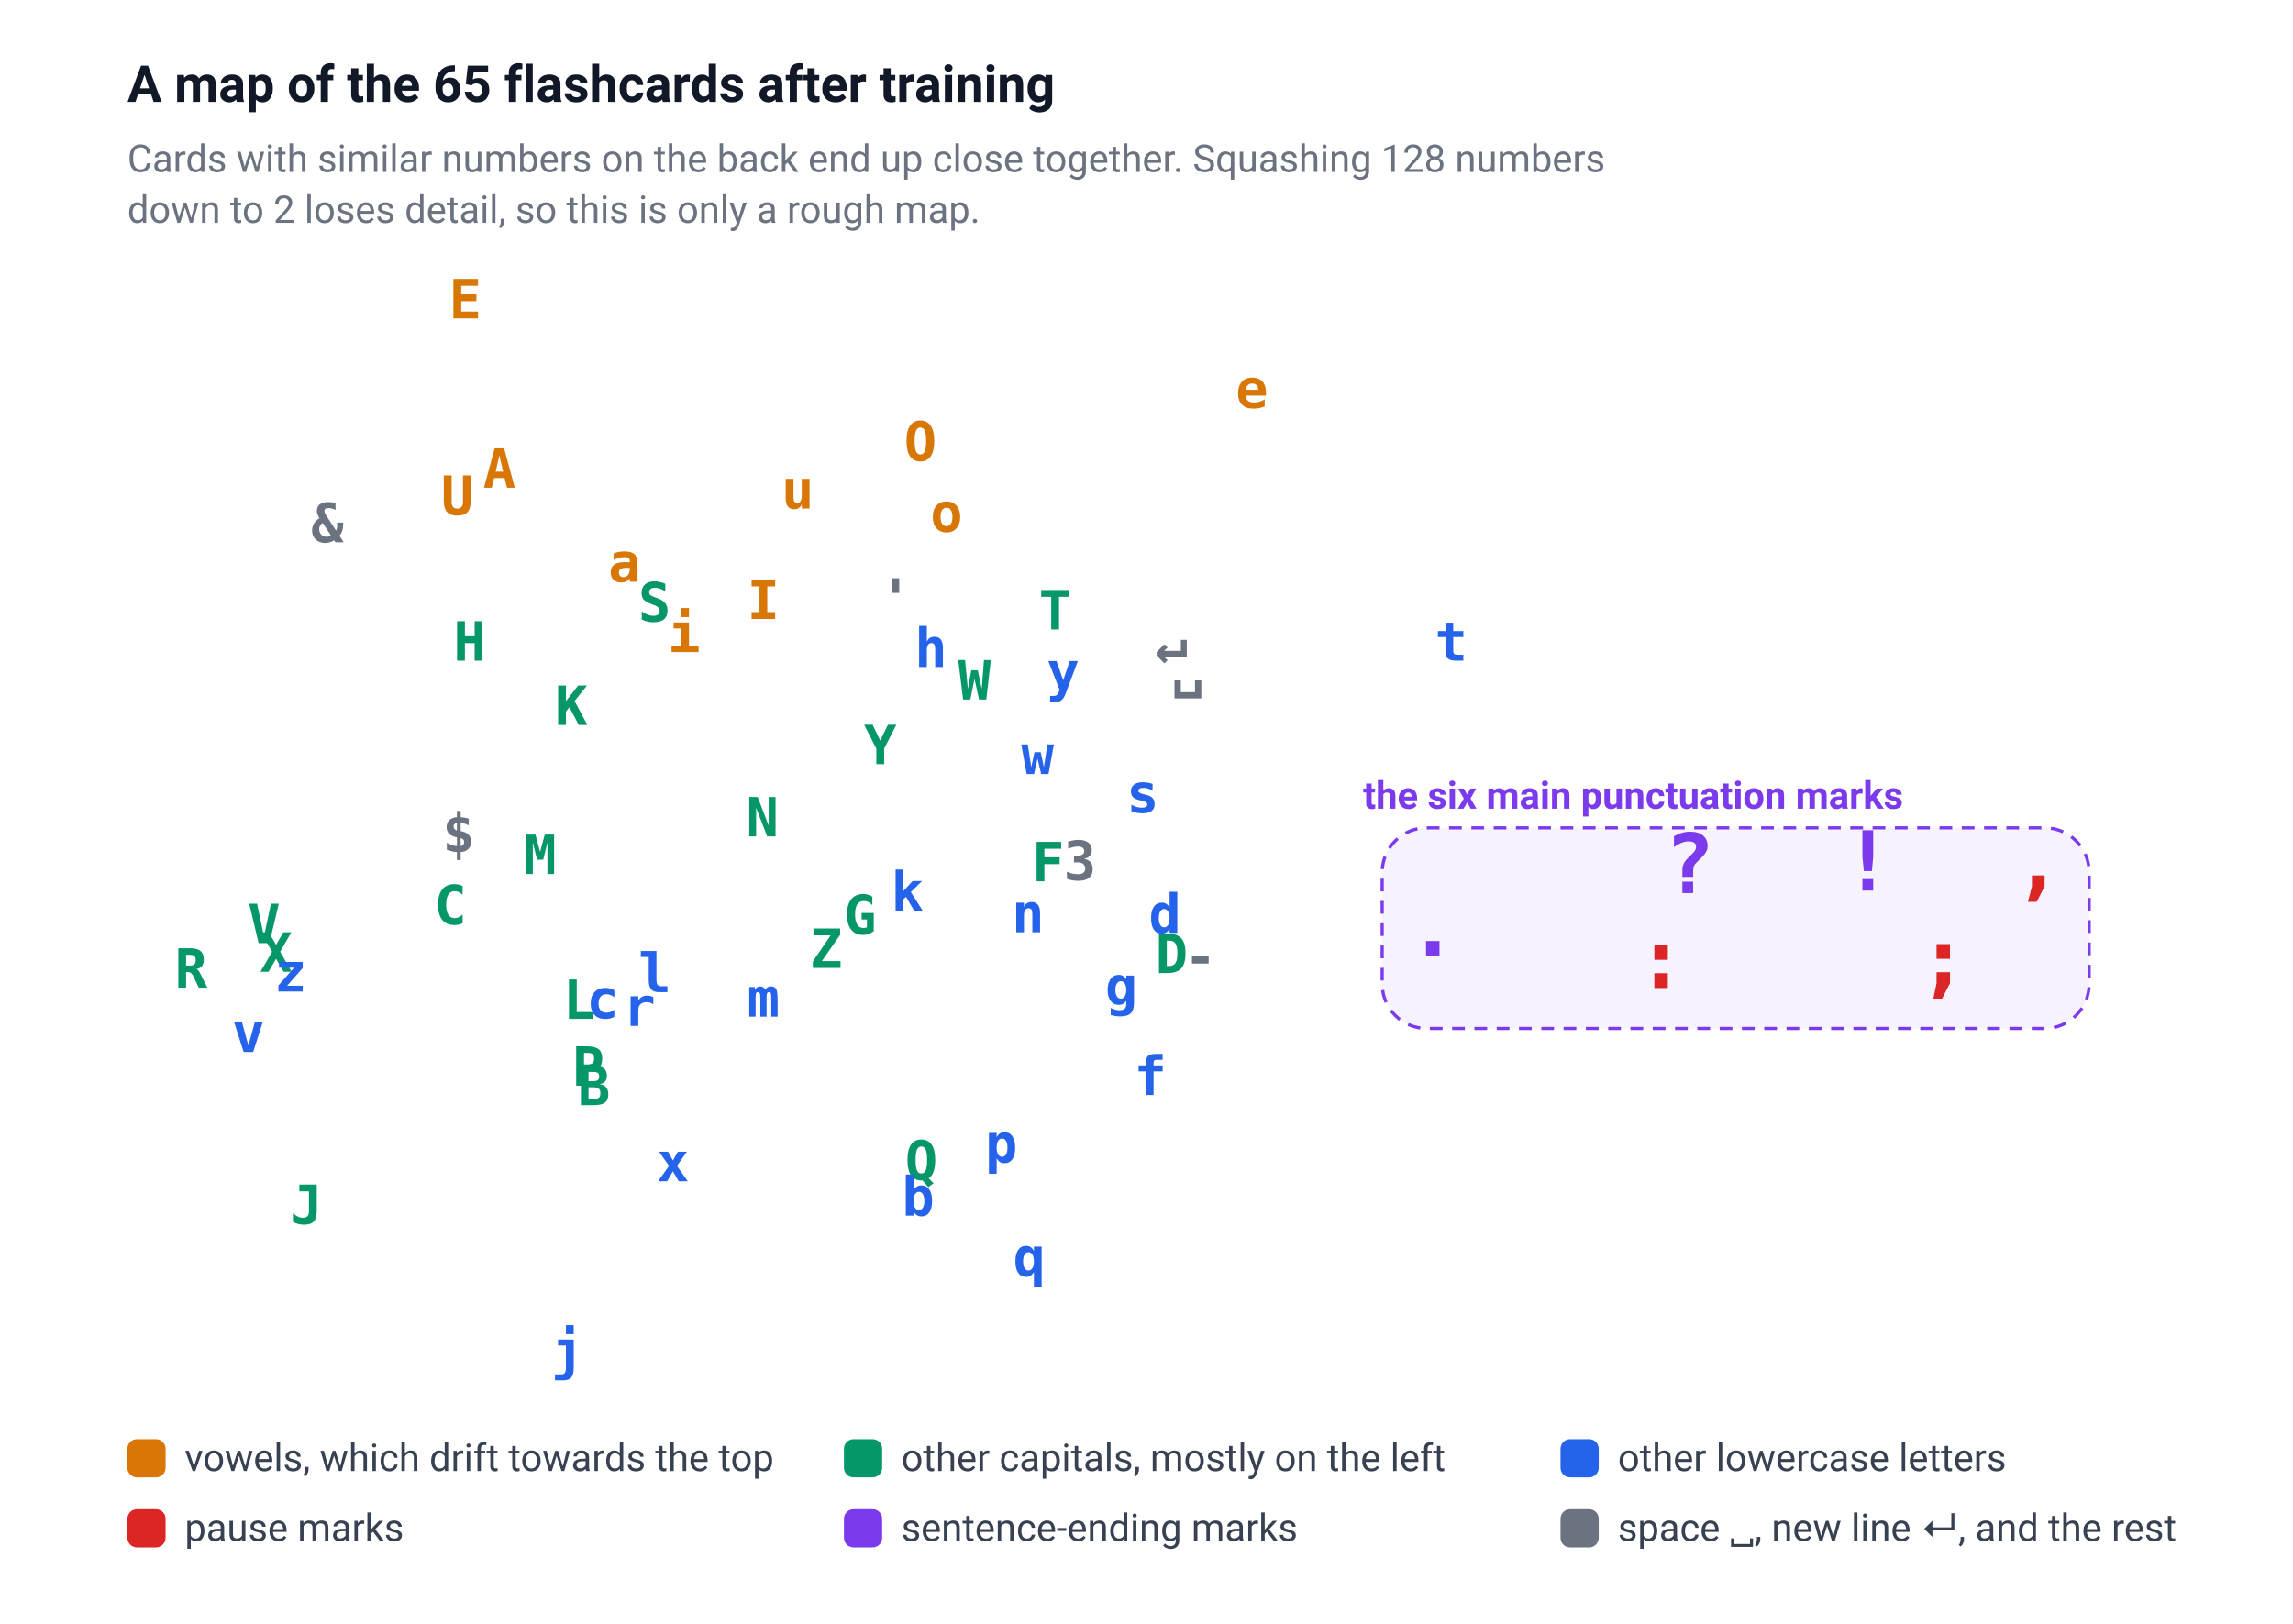
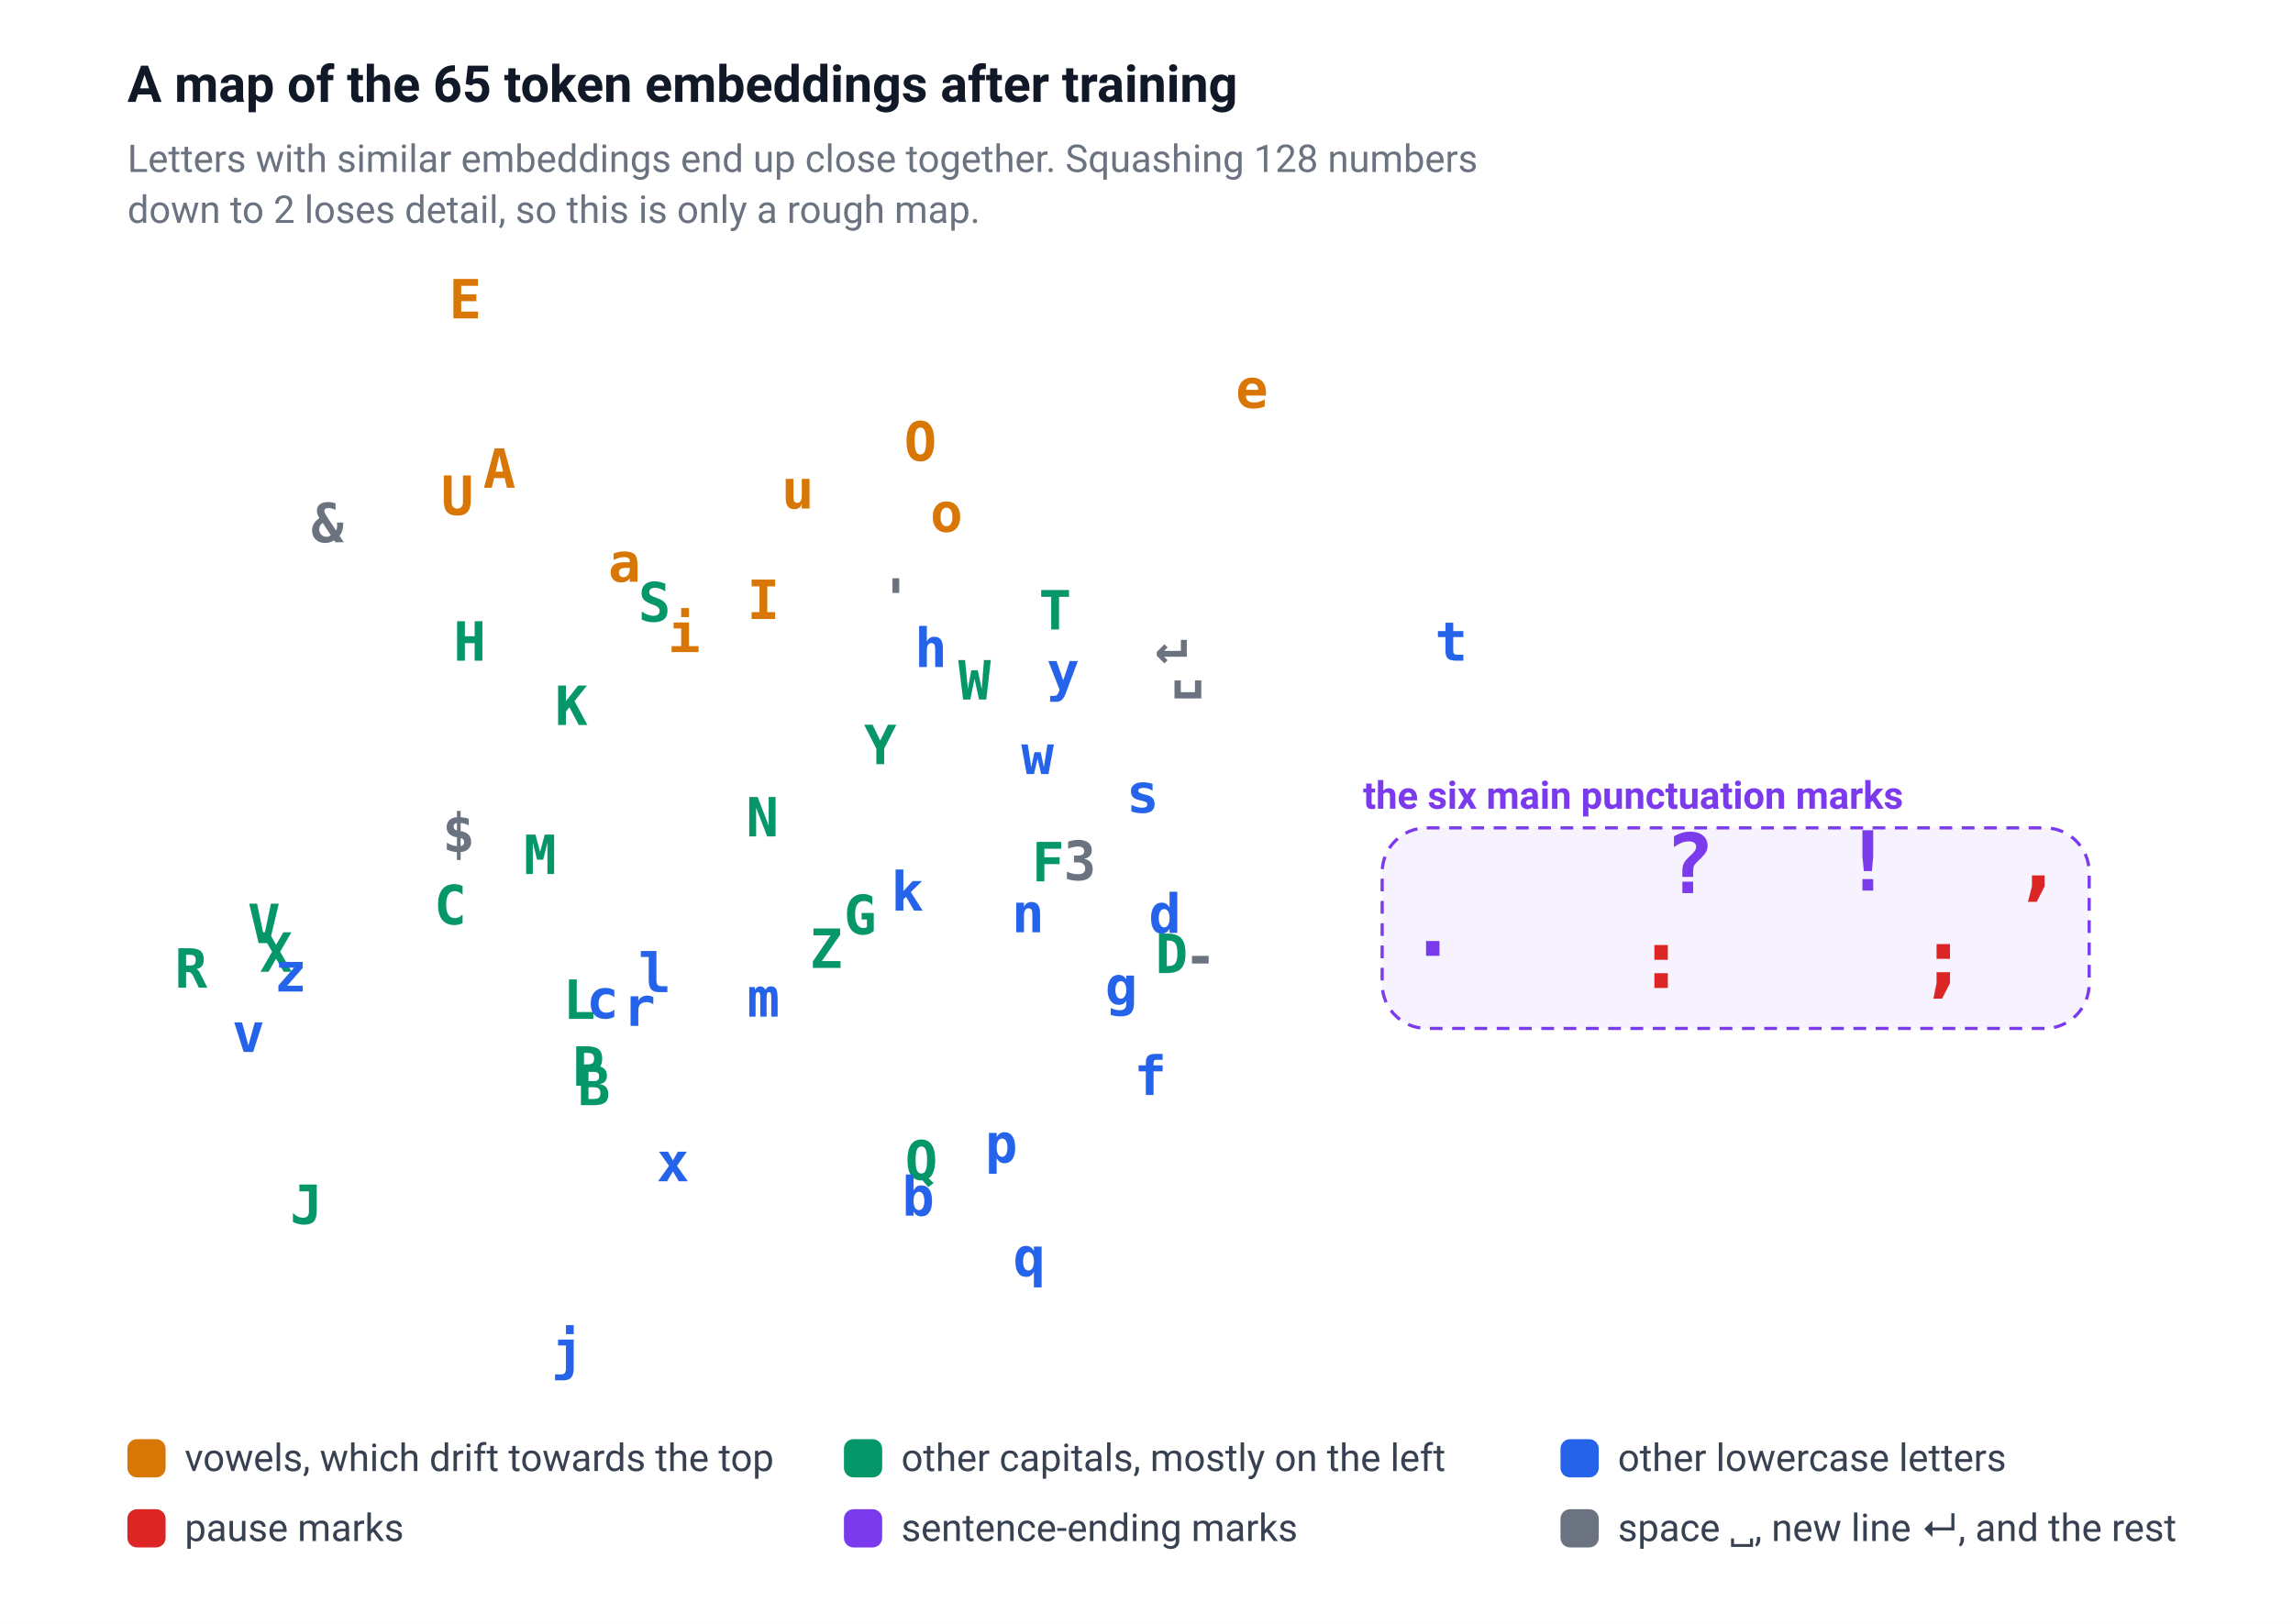
<svg xmlns="http://www.w3.org/2000/svg" viewBox="0 0 720 510" role="img" aria-label="A map of all 65 flashcards after training, squashed from 128 numbers down to two. The pause marks, comma, semicolon and colon, sit together on the right; the sentence-ending marks, full stop, question mark and exclamation mark, sit together above them. The vowels gather near the top middle, and most capitals sit on the left." font-family="system-ui, -apple-system, 'Segoe UI', Roboto, sans-serif" style="max-width:100%;height:auto">
  <rect width="720" height="510" fill="#ffffff" />
-   <text x="40" y="32" font-size="16" font-weight="600" fill="#111827">A map of the 65 flashcards after training</text>
-   <text x="40" y="54" font-size="12" fill="#6b7280">Cards with similar numbers on the back end up close together. Squashing 128 numbers</text>
+   <text x="40" y="32" font-size="16" font-weight="600" fill="#111827">A map of the 65 token embeddings after training</text>
+   <text x="40" y="54" font-size="12" fill="#6b7280">Letters with similar embeddings end up close together. Squashing 128 numbers</text>
  <text x="40" y="70" font-size="12" fill="#6b7280">down to 2 loses detail, so this is only a rough map.</text>
  <rect x="434" y="260" width="222" height="63" rx="14" fill="#7c3aed" fill-opacity="0.07" stroke="#7c3aed" stroke-dasharray="4 3" />
  <text x="428" y="254" font-size="12" font-weight="600" fill="#7c3aed" text-anchor="start">the six main punctuation marks</text>
  <text x="367.8" y="208.1" font-size="17" font-weight="700" fill="#6b7280" text-anchor="middle" font-family="ui-monospace, Menlo, Consolas, monospace">↵</text>
  <text x="373.0" y="215.4" font-size="17" font-weight="700" fill="#6b7280" text-anchor="middle" font-family="ui-monospace, Menlo, Consolas, monospace">␣</text>
  <text x="586.5" y="279.7" font-size="26" font-weight="700" fill="#7c3aed" text-anchor="middle" font-family="ui-monospace, Menlo, Consolas, monospace">!</text>
  <text x="144.0" y="267.6" font-size="17" font-weight="700" fill="#6b7280" text-anchor="middle" font-family="ui-monospace, Menlo, Consolas, monospace">$</text>
  <text x="102.8" y="170.3" font-size="17" font-weight="700" fill="#6b7280" text-anchor="middle" font-family="ui-monospace, Menlo, Consolas, monospace">&amp;</text>
  <text x="281.3" y="194.0" font-size="17" font-weight="700" fill="#6b7280" text-anchor="middle" font-family="ui-monospace, Menlo, Consolas, monospace">'</text>
  <text x="640.0" y="279.6" font-size="26" font-weight="700" fill="#dc2626" text-anchor="middle" font-family="ui-monospace, Menlo, Consolas, monospace">,</text>
  <text x="376.9" y="306.3" font-size="17" font-weight="700" fill="#6b7280" text-anchor="middle" font-family="ui-monospace, Menlo, Consolas, monospace">-</text>
  <text x="449.9" y="300.2" font-size="26" font-weight="700" fill="#7c3aed" text-anchor="middle" font-family="ui-monospace, Menlo, Consolas, monospace">.</text>
  <text x="339.1" y="276.4" font-size="17" font-weight="700" fill="#6b7280" text-anchor="middle" font-family="ui-monospace, Menlo, Consolas, monospace">3</text>
  <text x="521.6" y="310.3" font-size="26" font-weight="700" fill="#dc2626" text-anchor="middle" font-family="ui-monospace, Menlo, Consolas, monospace">:</text>
  <text x="610.2" y="310.0" font-size="26" font-weight="700" fill="#dc2626" text-anchor="middle" font-family="ui-monospace, Menlo, Consolas, monospace">;</text>
  <text x="530.5" y="280.5" font-size="26" font-weight="700" fill="#7c3aed" text-anchor="middle" font-family="ui-monospace, Menlo, Consolas, monospace">?</text>
  <text x="156.8" y="153.2" font-size="17" font-weight="700" fill="#d97706" text-anchor="middle" font-family="ui-monospace, Menlo, Consolas, monospace">A</text>
  <text x="186.5" y="347.1" font-size="17" font-weight="700" fill="#059669" text-anchor="middle" font-family="ui-monospace, Menlo, Consolas, monospace">B</text>
  <text x="141.4" y="290.3" font-size="17" font-weight="700" fill="#059669" text-anchor="middle" font-family="ui-monospace, Menlo, Consolas, monospace">C</text>
  <text x="367.9" y="305.6" font-size="17" font-weight="700" fill="#059669" text-anchor="middle" font-family="ui-monospace, Menlo, Consolas, monospace">D</text>
  <text x="146.1" y="100.0" font-size="17" font-weight="700" fill="#d97706" text-anchor="middle" font-family="ui-monospace, Menlo, Consolas, monospace">E</text>
  <text x="329.1" y="276.8" font-size="17" font-weight="700" fill="#059669" text-anchor="middle" font-family="ui-monospace, Menlo, Consolas, monospace">F</text>
  <text x="270.1" y="293.4" font-size="17" font-weight="700" fill="#059669" text-anchor="middle" font-family="ui-monospace, Menlo, Consolas, monospace">G</text>
  <text x="147.5" y="207.5" font-size="17" font-weight="700" fill="#059669" text-anchor="middle" font-family="ui-monospace, Menlo, Consolas, monospace">H</text>
  <text x="239.7" y="194.4" font-size="17" font-weight="700" fill="#d97706" text-anchor="middle" font-family="ui-monospace, Menlo, Consolas, monospace">I</text>
  <text x="96.2" y="384.4" font-size="17" font-weight="700" fill="#059669" text-anchor="middle" font-family="ui-monospace, Menlo, Consolas, monospace">J</text>
  <text x="179.4" y="227.7" font-size="17" font-weight="700" fill="#059669" text-anchor="middle" font-family="ui-monospace, Menlo, Consolas, monospace">K</text>
  <text x="181.9" y="320.0" font-size="17" font-weight="700" fill="#059669" text-anchor="middle" font-family="ui-monospace, Menlo, Consolas, monospace">L</text>
  <text x="169.6" y="274.5" font-size="17" font-weight="700" fill="#059669" text-anchor="middle" font-family="ui-monospace, Menlo, Consolas, monospace">M</text>
  <text x="239.4" y="262.7" font-size="17" font-weight="700" fill="#059669" text-anchor="middle" font-family="ui-monospace, Menlo, Consolas, monospace">N</text>
  <text x="289.0" y="144.7" font-size="17" font-weight="700" fill="#d97706" text-anchor="middle" font-family="ui-monospace, Menlo, Consolas, monospace">O</text>
  <text x="184.7" y="341.0" font-size="17" font-weight="700" fill="#059669" text-anchor="middle" font-family="ui-monospace, Menlo, Consolas, monospace">P</text>
  <text x="289.3" y="370.5" font-size="17" font-weight="700" fill="#059669" text-anchor="middle" font-family="ui-monospace, Menlo, Consolas, monospace">Q</text>
  <text x="60.0" y="310.2" font-size="17" font-weight="700" fill="#059669" text-anchor="middle" font-family="ui-monospace, Menlo, Consolas, monospace">R</text>
  <text x="205.5" y="195.2" font-size="17" font-weight="700" fill="#059669" text-anchor="middle" font-family="ui-monospace, Menlo, Consolas, monospace">S</text>
  <text x="331.3" y="197.7" font-size="17" font-weight="700" fill="#059669" text-anchor="middle" font-family="ui-monospace, Menlo, Consolas, monospace">T</text>
  <text x="143.6" y="161.7" font-size="17" font-weight="700" fill="#d97706" text-anchor="middle" font-family="ui-monospace, Menlo, Consolas, monospace">U</text>
  <text x="82.9" y="296.2" font-size="17" font-weight="700" fill="#059669" text-anchor="middle" font-family="ui-monospace, Menlo, Consolas, monospace">V</text>
  <text x="306.0" y="219.7" font-size="17" font-weight="700" fill="#059669" text-anchor="middle" font-family="ui-monospace, Menlo, Consolas, monospace">W</text>
  <text x="86.7" y="305.2" font-size="17" font-weight="700" fill="#059669" text-anchor="middle" font-family="ui-monospace, Menlo, Consolas, monospace">X</text>
  <text x="276.4" y="240.0" font-size="17" font-weight="700" fill="#059669" text-anchor="middle" font-family="ui-monospace, Menlo, Consolas, monospace">Y</text>
  <text x="259.4" y="304.0" font-size="17" font-weight="700" fill="#059669" text-anchor="middle" font-family="ui-monospace, Menlo, Consolas, monospace">Z</text>
  <text x="196.1" y="182.7" font-size="17" font-weight="700" fill="#d97706" text-anchor="middle" font-family="ui-monospace, Menlo, Consolas, monospace">a</text>
  <text x="288.3" y="381.8" font-size="17" font-weight="700" fill="#2563eb" text-anchor="middle" font-family="ui-monospace, Menlo, Consolas, monospace">b</text>
  <text x="189.2" y="319.8" font-size="17" font-weight="700" fill="#2563eb" text-anchor="middle" font-family="ui-monospace, Menlo, Consolas, monospace">c</text>
  <text x="365.8" y="293.0" font-size="17" font-weight="700" fill="#2563eb" text-anchor="middle" font-family="ui-monospace, Menlo, Consolas, monospace">d</text>
  <text x="393.1" y="128.1" font-size="17" font-weight="700" fill="#d97706" text-anchor="middle" font-family="ui-monospace, Menlo, Consolas, monospace">e</text>
  <text x="361.2" y="343.9" font-size="17" font-weight="700" fill="#2563eb" text-anchor="middle" font-family="ui-monospace, Menlo, Consolas, monospace">f</text>
  <text x="352.1" y="315.7" font-size="17" font-weight="700" fill="#2563eb" text-anchor="middle" font-family="ui-monospace, Menlo, Consolas, monospace">g</text>
  <text x="292.3" y="209.5" font-size="17" font-weight="700" fill="#2563eb" text-anchor="middle" font-family="ui-monospace, Menlo, Consolas, monospace">h</text>
  <text x="214.8" y="204.8" font-size="17" font-weight="700" fill="#d97706" text-anchor="middle" font-family="ui-monospace, Menlo, Consolas, monospace">i</text>
  <text x="178.2" y="430.0" font-size="17" font-weight="700" fill="#2563eb" text-anchor="middle" font-family="ui-monospace, Menlo, Consolas, monospace">j</text>
  <text x="284.9" y="286.0" font-size="17" font-weight="700" fill="#2563eb" text-anchor="middle" font-family="ui-monospace, Menlo, Consolas, monospace">k</text>
  <text x="205.6" y="311.6" font-size="17" font-weight="700" fill="#2563eb" text-anchor="middle" font-family="ui-monospace, Menlo, Consolas, monospace">l</text>
  <text x="239.7" y="319.3" font-size="17" font-weight="700" fill="#2563eb" text-anchor="middle" font-family="ui-monospace, Menlo, Consolas, monospace">m</text>
  <text x="322.8" y="292.8" font-size="17" font-weight="700" fill="#2563eb" text-anchor="middle" font-family="ui-monospace, Menlo, Consolas, monospace">n</text>
  <text x="297.2" y="167.0" font-size="17" font-weight="700" fill="#d97706" text-anchor="middle" font-family="ui-monospace, Menlo, Consolas, monospace">o</text>
  <text x="314.4" y="365.1" font-size="17" font-weight="700" fill="#2563eb" text-anchor="middle" font-family="ui-monospace, Menlo, Consolas, monospace">p</text>
  <text x="323.2" y="400.8" font-size="17" font-weight="700" fill="#2563eb" text-anchor="middle" font-family="ui-monospace, Menlo, Consolas, monospace">q</text>
  <text x="200.7" y="322.2" font-size="17" font-weight="700" fill="#2563eb" text-anchor="middle" font-family="ui-monospace, Menlo, Consolas, monospace">r</text>
  <text x="358.8" y="255.2" font-size="17" font-weight="700" fill="#2563eb" text-anchor="middle" font-family="ui-monospace, Menlo, Consolas, monospace">s</text>
  <text x="455.7" y="207.5" font-size="17" font-weight="700" fill="#2563eb" text-anchor="middle" font-family="ui-monospace, Menlo, Consolas, monospace">t</text>
  <text x="250.5" y="159.7" font-size="17" font-weight="700" fill="#d97706" text-anchor="middle" font-family="ui-monospace, Menlo, Consolas, monospace">u</text>
  <text x="78.0" y="330.4" font-size="17" font-weight="700" fill="#2563eb" text-anchor="middle" font-family="ui-monospace, Menlo, Consolas, monospace">v</text>
  <text x="325.8" y="243.1" font-size="17" font-weight="700" fill="#2563eb" text-anchor="middle" font-family="ui-monospace, Menlo, Consolas, monospace">w</text>
  <text x="211.3" y="371.0" font-size="17" font-weight="700" fill="#2563eb" text-anchor="middle" font-family="ui-monospace, Menlo, Consolas, monospace">x</text>
  <text x="333.8" y="216.9" font-size="17" font-weight="700" fill="#2563eb" text-anchor="middle" font-family="ui-monospace, Menlo, Consolas, monospace">y</text>
  <text x="91.2" y="311.4" font-size="17" font-weight="700" fill="#2563eb" text-anchor="middle" font-family="ui-monospace, Menlo, Consolas, monospace">z</text>
  <rect x="40" y="452" width="12" height="12" rx="3" fill="#d97706" />
  <text x="58" y="462" font-size="12" fill="#374151">vowels, which drift towards the top</text>
  <rect x="265" y="452" width="12" height="12" rx="3" fill="#059669" />
  <text x="283" y="462" font-size="12" fill="#374151">other capitals, mostly on the left</text>
  <rect x="490" y="452" width="12" height="12" rx="3" fill="#2563eb" />
  <text x="508" y="462" font-size="12" fill="#374151">other lowercase letters</text>
  <rect x="40" y="474" width="12" height="12" rx="3" fill="#dc2626" />
  <text x="58" y="484" font-size="12" fill="#374151">pause marks</text>
  <rect x="265" y="474" width="12" height="12" rx="3" fill="#7c3aed" />
  <text x="283" y="484" font-size="12" fill="#374151">sentence-ending marks</text>
  <rect x="490" y="474" width="12" height="12" rx="3" fill="#6b7280" />
  <text x="508" y="484" font-size="12" fill="#374151">space ␣, new line ↵, and the rest</text>
</svg>
